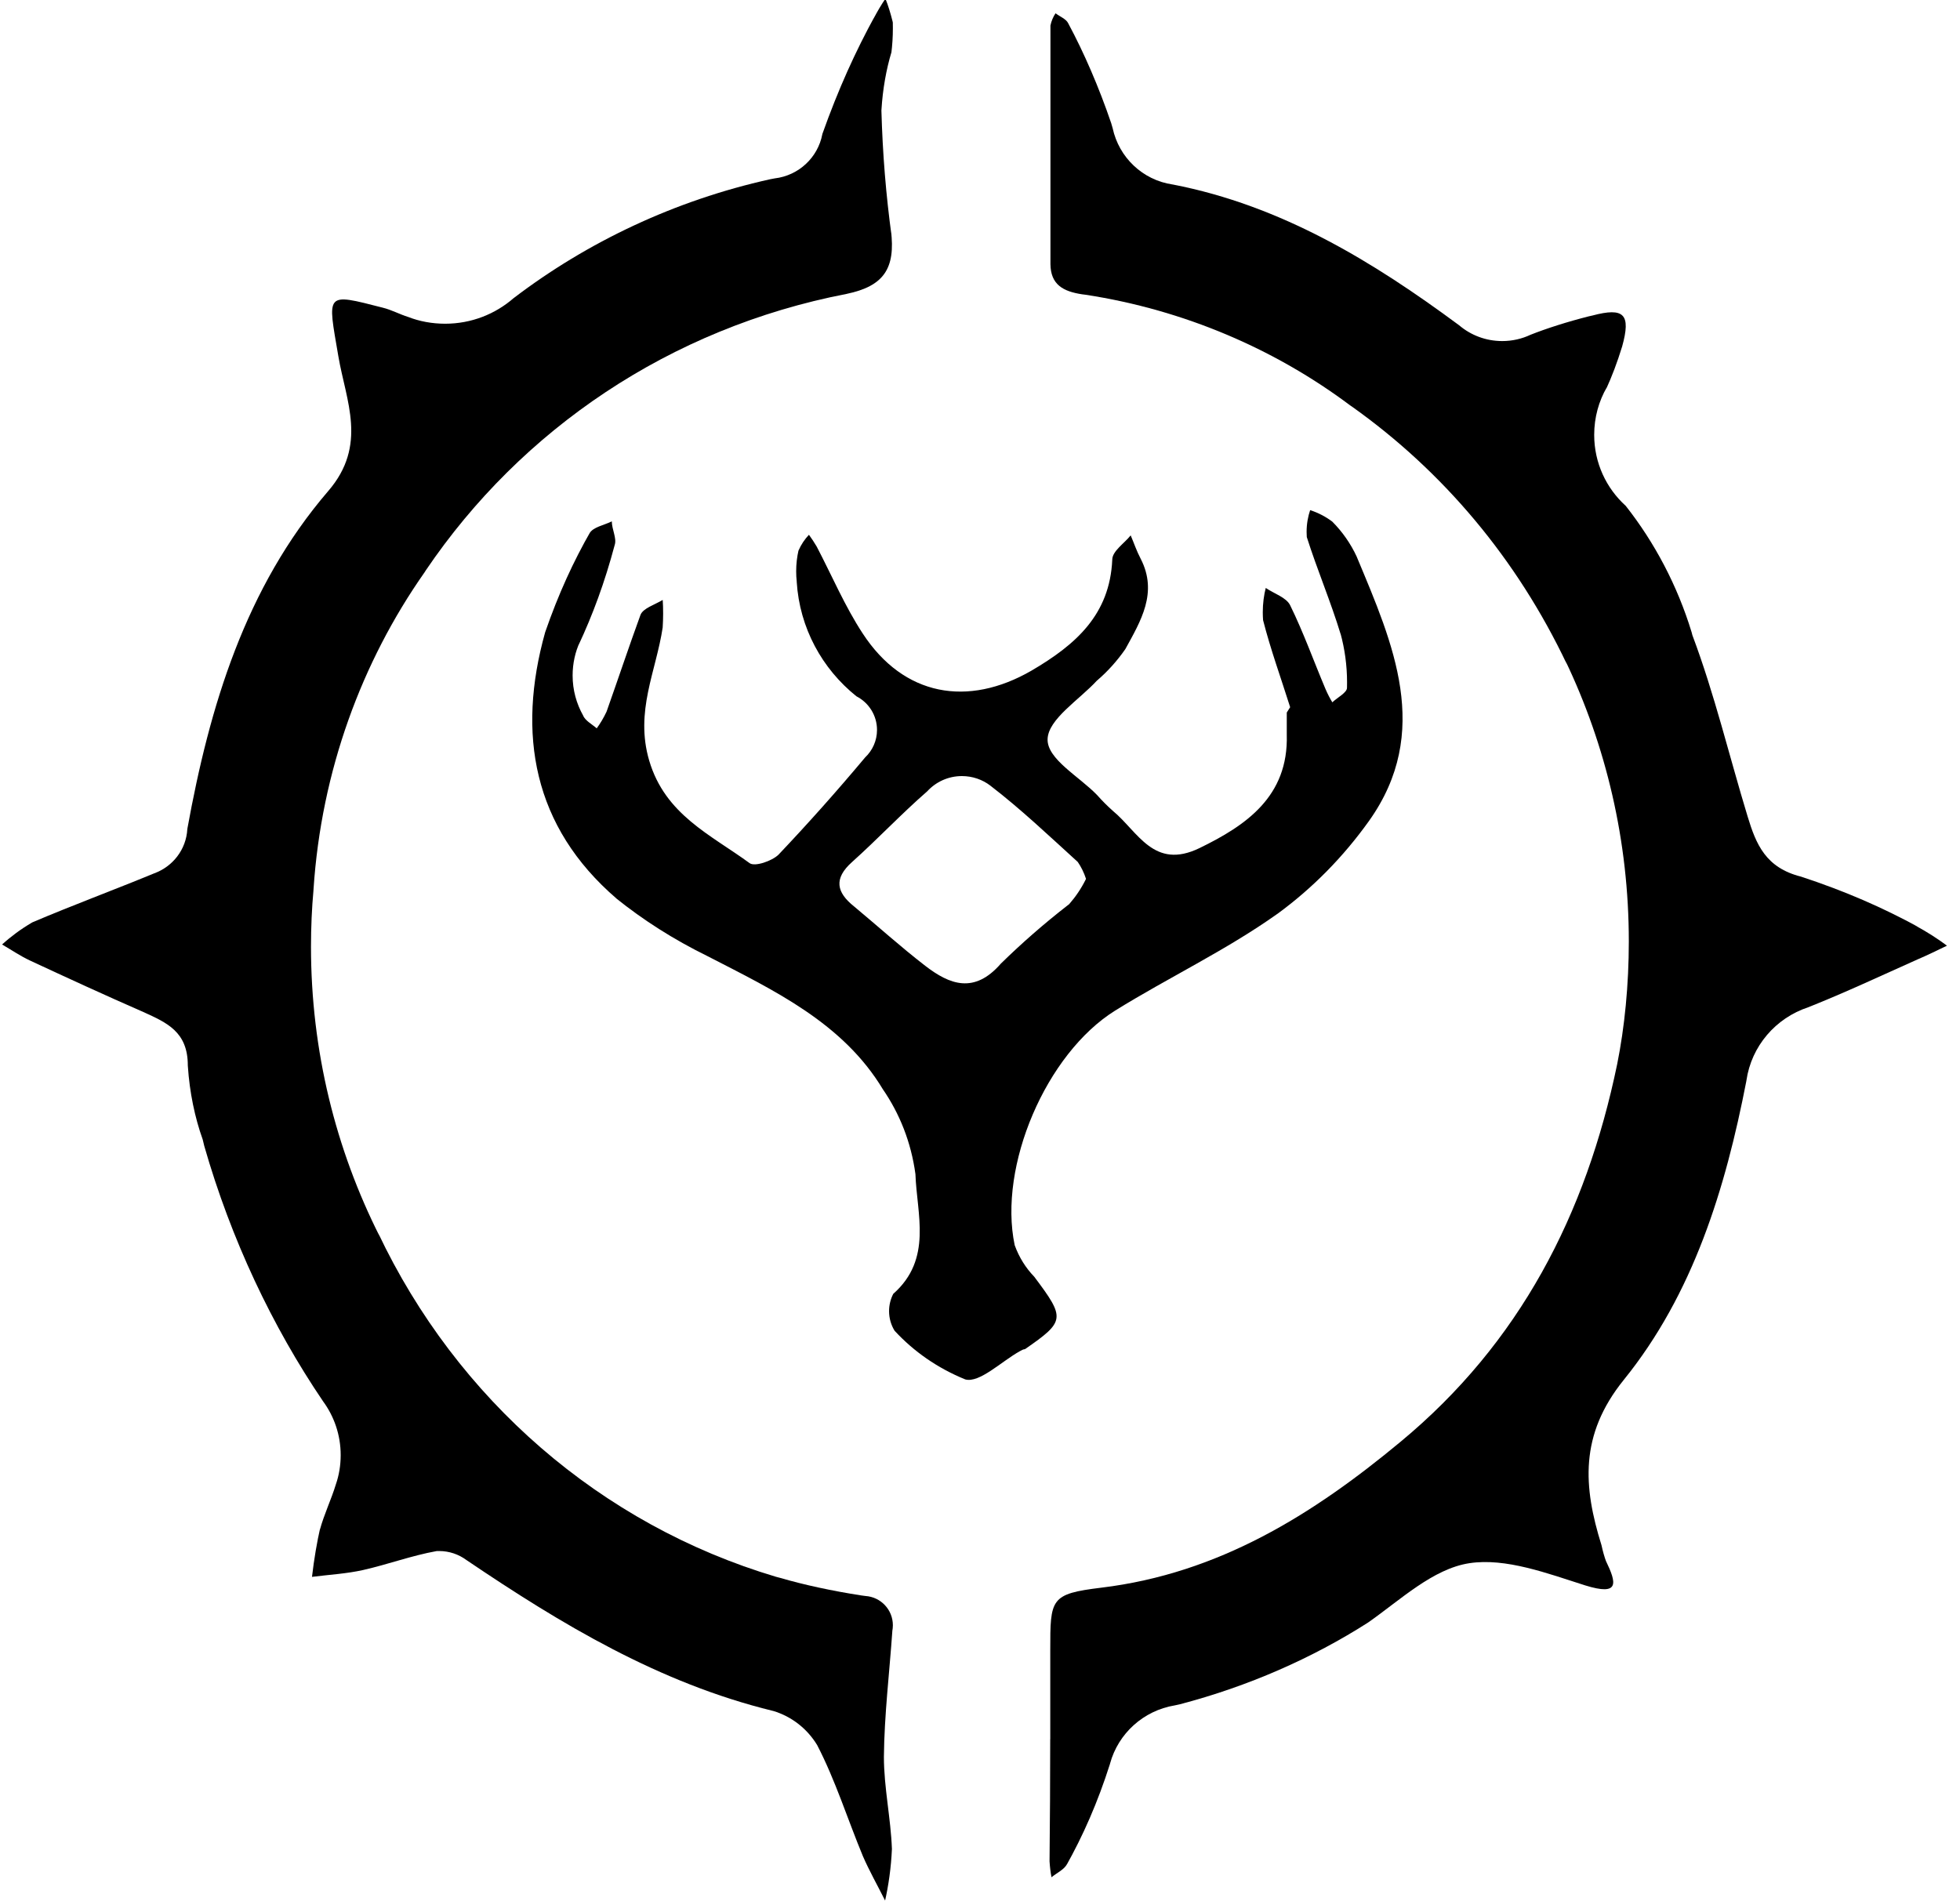
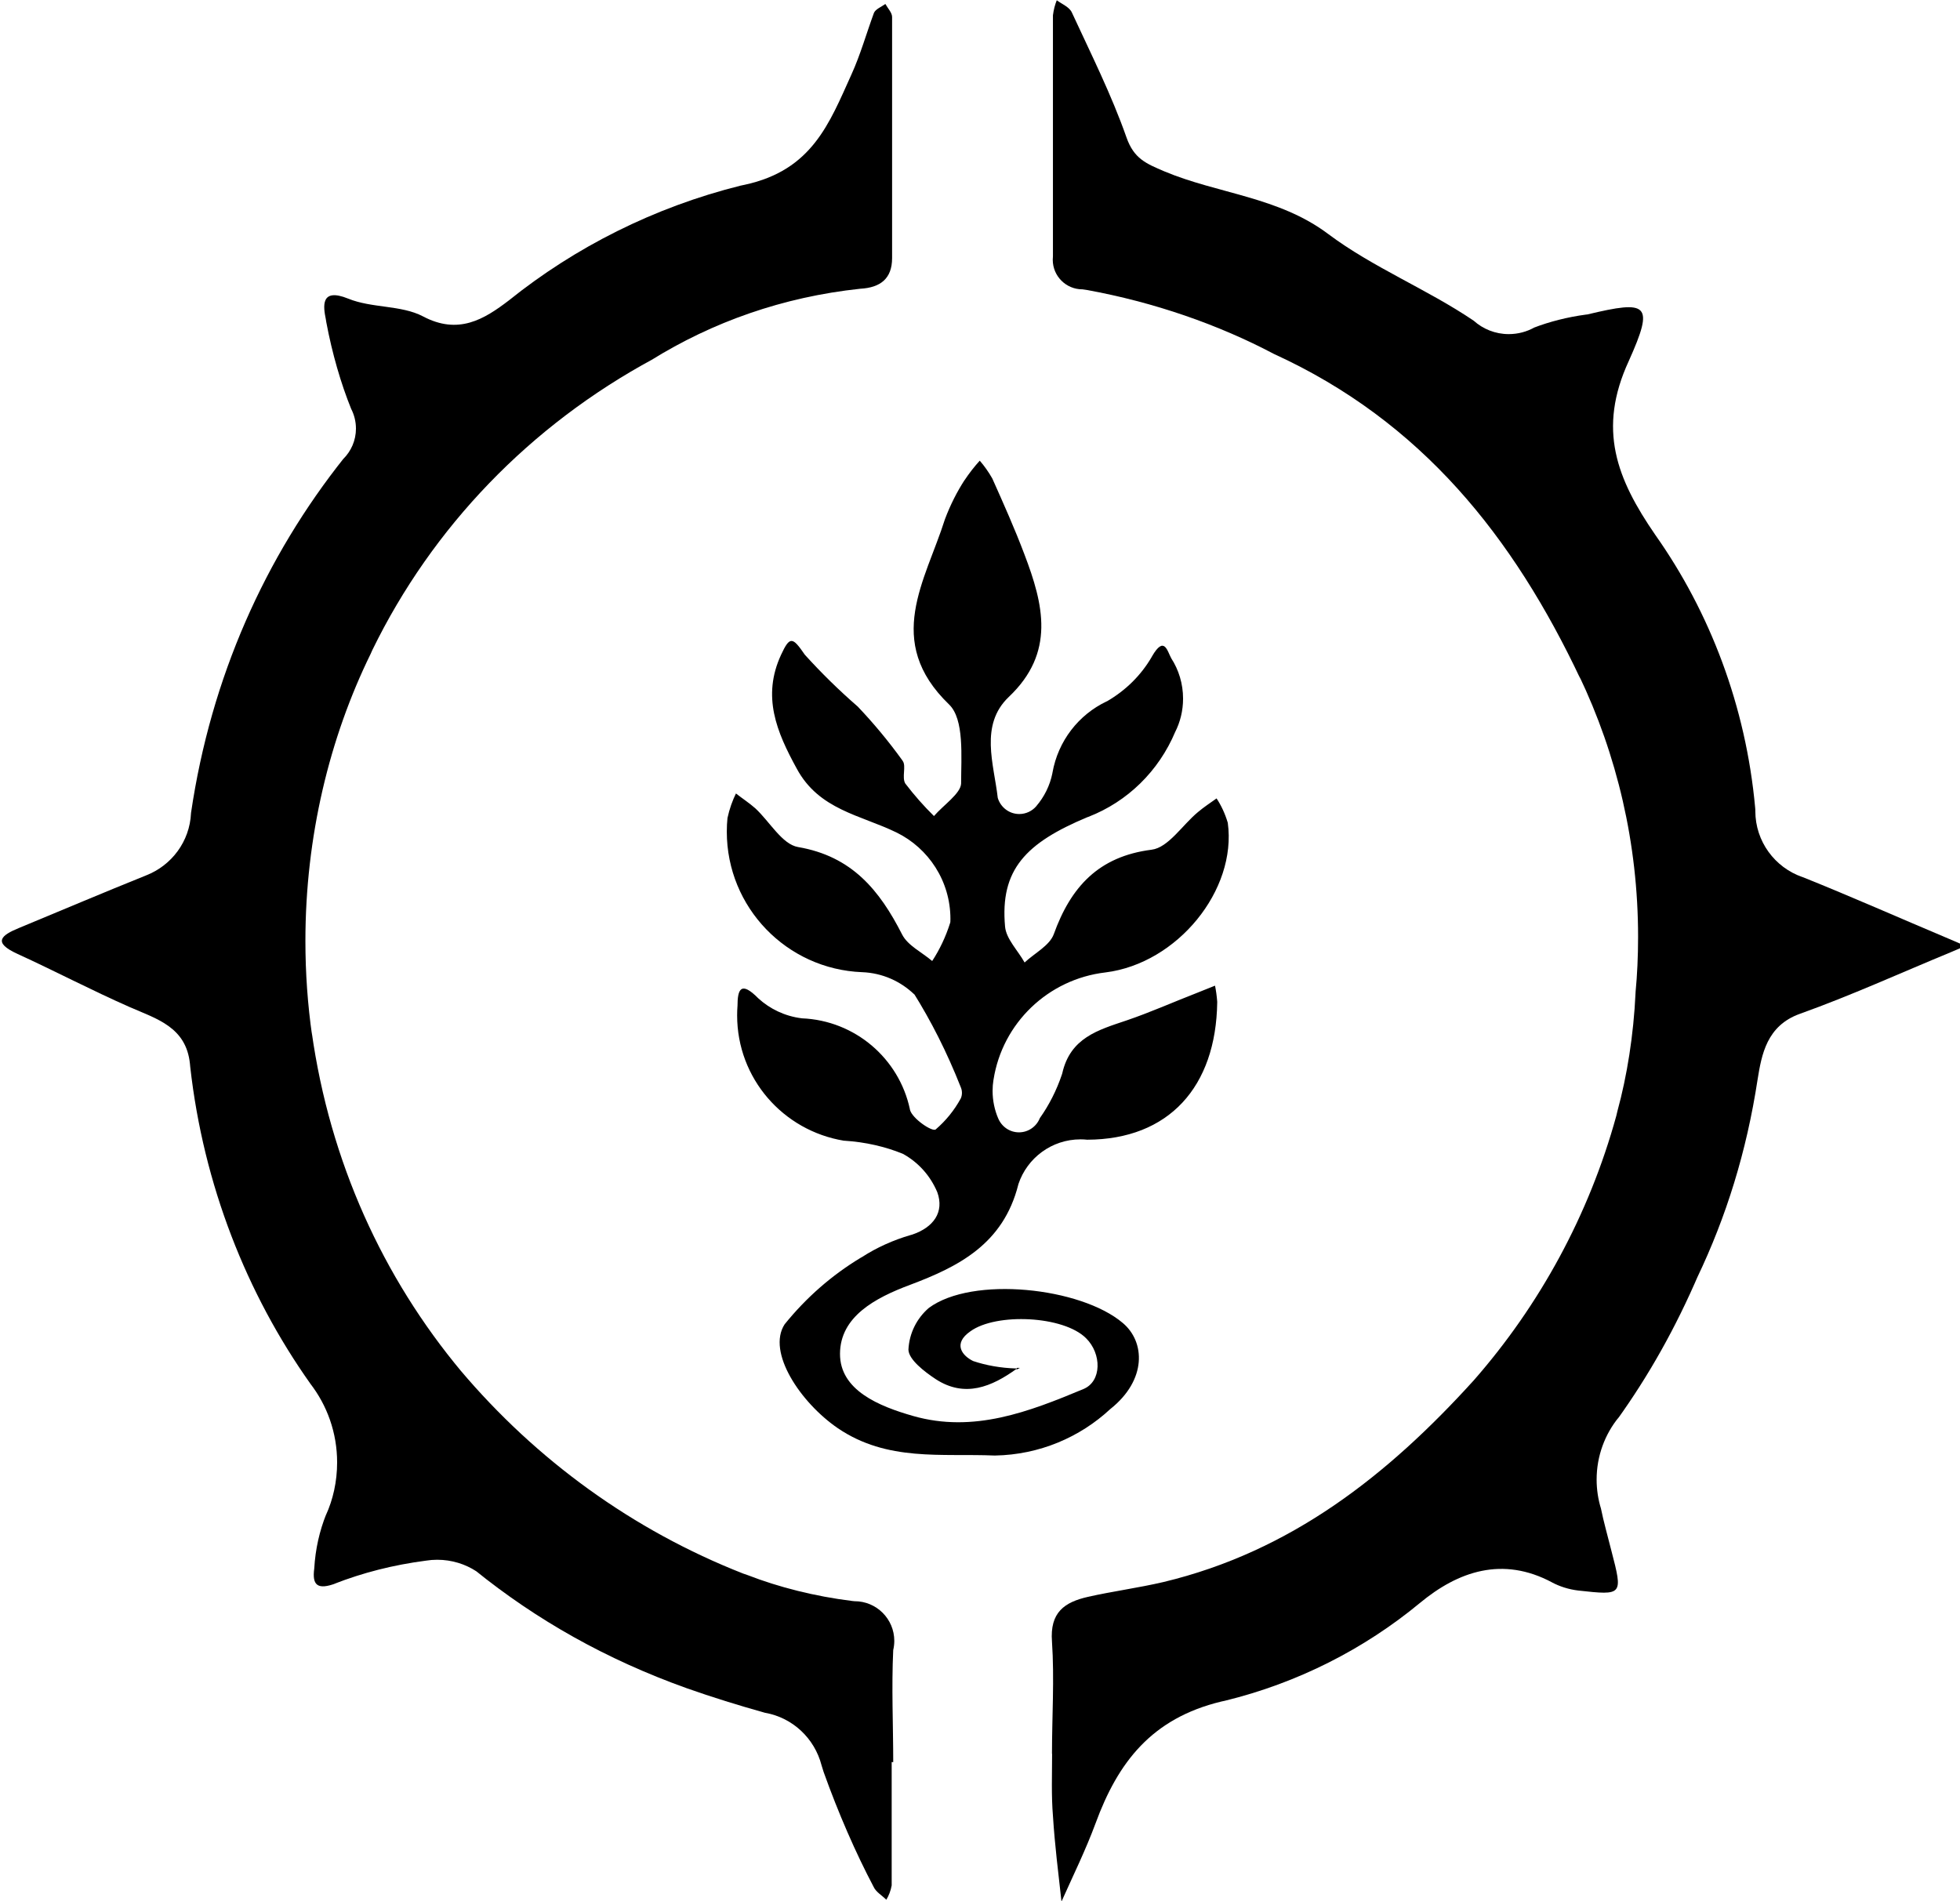
<svg xmlns="http://www.w3.org/2000/svg" version="1.1" width="33" height="32" viewBox="0 0 33 32">
-   <path d="M15.009 0.879c-0.087 0.288-0.147 0.622-0.168 0.968l-0.001 0.012c0.020 0.734 0.078 1.433 0.172 2.12l-0.011-0.1c0.079 0.643-0.12 0.939-0.748 1.070-2.978 0.576-5.478 2.285-7.081 4.651l-0.025 0.039c-1.056 1.504-1.737 3.343-1.868 5.331l-0.002 0.032c-0.026 0.281-0.041 0.608-0.041 0.938 0 1.755 0.417 3.413 1.157 4.88l-0.028-0.062c1.328 2.807 3.75 4.914 6.701 5.793l0.076 0.020c0.386 0.113 0.868 0.218 1.361 0.294l0.068 0.009c0.259 0.017 0.462 0.231 0.462 0.493 0 0.035-0.004 0.069-0.010 0.101l0.001-0.003c-0.049 0.707-0.135 1.41-0.142 2.117 0 0.516 0.116 1.032 0.135 1.552-0.014 0.315-0.056 0.613-0.122 0.901l0.007-0.033c-0.127-0.254-0.269-0.505-0.374-0.748-0.258-0.621-0.46-1.272-0.77-1.87-0.168-0.276-0.429-0.481-0.739-0.574l-0.009-0.002c-1.911-0.468-3.553-1.455-5.158-2.54-0.127-0.094-0.286-0.151-0.459-0.151-0.015 0-0.030 0-0.044 0.001l0.002-0c-0.419 0.075-0.819 0.224-1.234 0.318-0.284 0.064-0.576 0.079-0.864 0.116 0.036-0.308 0.082-0.576 0.141-0.838l-0.010 0.052c0.071-0.266 0.194-0.516 0.273-0.778 0.050-0.145 0.079-0.312 0.079-0.486 0-0.34-0.111-0.655-0.299-0.909l0.003 0.004c-0.859-1.266-1.551-2.732-2.001-4.301l-0.026-0.108c-0.132-0.368-0.221-0.793-0.25-1.235l-0.001-0.014c0-0.565-0.352-0.718-0.748-0.898-0.64-0.28-1.275-0.572-1.911-0.868-0.161-0.075-0.314-0.18-0.468-0.269 0.151-0.137 0.319-0.261 0.498-0.366l0.014-0.008c0.677-0.288 1.365-0.542 2.046-0.823 0.316-0.114 0.542-0.402 0.561-0.746l0-0.002c0.374-2.065 0.976-4.065 2.371-5.689 0.669-0.774 0.299-1.522 0.172-2.27-0.183-1.077-0.232-1.070 0.748-0.819 0.15 0.037 0.284 0.112 0.43 0.157 0.184 0.072 0.397 0.113 0.62 0.113 0.442 0 0.846-0.163 1.155-0.433l-0.002 0.002c1.238-0.944 2.714-1.646 4.32-2.002l0.074-0.014c0.405-0.047 0.728-0.351 0.803-0.742l0.001-0.006c0.268-0.754 0.557-1.391 0.891-1.999l-0.035 0.069c0.070-0.136 0.138-0.25 0.213-0.359l-0.007 0.011c0.043 0.107 0.085 0.241 0.119 0.378l0.005 0.023c0.001 0.030 0.001 0.064 0.001 0.099 0 0.142-0.009 0.281-0.026 0.418l0.002-0.016z" />
-   <path d="M17.683 29.285c0-0.501 0-0.999 0-1.496 0-0.871 0-0.95 0.86-1.055 1.975-0.239 3.561-1.23 5.038-2.457 2.005-1.661 3.123-3.826 3.647-6.358 0.125-0.621 0.196-1.335 0.196-2.066 0-1.695-0.384-3.299-1.070-4.732l0.028 0.066c-0.843-1.779-2.085-3.249-3.616-4.338l-0.034-0.023c-1.263-0.946-2.792-1.608-4.455-1.863l-0.056-0.007c-0.325-0.049-0.531-0.165-0.535-0.509q0-2.008 0-4.017c0.016-0.078 0.046-0.147 0.087-0.208l-0.001 0.002c0.075 0.056 0.18 0.097 0.213 0.168 0.265 0.493 0.518 1.077 0.724 1.682l0.024 0.083c0.107 0.496 0.507 0.875 1.007 0.949l0.007 0.001c1.829 0.355 3.366 1.294 4.821 2.371 0.194 0.165 0.448 0.265 0.724 0.265 0.171 0 0.334-0.038 0.479-0.107l-0.007 0.003c0.277-0.11 0.626-0.221 0.984-0.312l0.063-0.014c0.535-0.142 0.651-0.022 0.501 0.52-0.085 0.276-0.172 0.504-0.273 0.725l0.015-0.037c-0.134 0.23-0.213 0.506-0.213 0.801 0 0.474 0.204 0.9 0.53 1.195l0.001 0.001c0.486 0.617 0.87 1.342 1.11 2.13l0.012 0.047c0.374 0.995 0.621 2.038 0.931 3.056 0.142 0.467 0.303 0.86 0.898 1.010 0.745 0.245 1.38 0.523 1.983 0.853l-0.061-0.031c0.206 0.112 0.381 0.225 0.547 0.349l-0.012-0.008c-0.165 0.079-0.329 0.161-0.497 0.232-0.61 0.273-1.216 0.557-1.836 0.804-0.552 0.182-0.959 0.655-1.043 1.234l-0.001 0.008c-0.352 1.814-0.894 3.587-2.065 5.034-0.748 0.928-0.681 1.799-0.374 2.783 0.023 0.105 0.048 0.194 0.080 0.281l-0.005-0.015c0.18 0.374 0.232 0.591-0.348 0.411-0.636-0.202-1.339-0.468-1.952-0.374s-1.159 0.617-1.705 0.999c-0.935 0.598-2.019 1.076-3.175 1.378l-0.079 0.017c-0.53 0.088-0.952 0.474-1.090 0.978l-0.002 0.009c-0.206 0.647-0.451 1.204-0.746 1.729l0.024-0.046c-0.045 0.093-0.172 0.15-0.262 0.224-0.016-0.078-0.027-0.172-0.033-0.267l-0-0.006c0.007-0.684 0.011-1.358 0.011-2.053z" />
-   <path d="M21.722 11.908c-0.153-0.486-0.329-0.969-0.456-1.466-0.003-0.040-0.005-0.086-0.005-0.132 0-0.146 0.018-0.287 0.053-0.422l-0.003 0.012c0.142 0.097 0.348 0.161 0.411 0.292 0.224 0.456 0.396 0.939 0.595 1.41 0.038 0.088 0.077 0.162 0.12 0.232l-0.005-0.008c0.086-0.082 0.251-0.165 0.247-0.247 0.001-0.026 0.001-0.057 0.001-0.089 0-0.286-0.039-0.564-0.111-0.827l0.005 0.022c-0.168-0.554-0.396-1.088-0.572-1.642-0.002-0.026-0.003-0.056-0.003-0.087 0-0.131 0.022-0.257 0.062-0.374l-0.002 0.008c0.143 0.047 0.267 0.113 0.377 0.197l-0.003-0.002c0.169 0.17 0.308 0.369 0.41 0.589l0.005 0.013c0.606 1.451 1.268 2.936 0.202 4.436-0.436 0.61-0.949 1.129-1.533 1.558l-0.019 0.013c-0.86 0.61-1.825 1.066-2.723 1.623-1.163 0.726-1.971 2.618-1.691 3.95 0.075 0.207 0.187 0.384 0.33 0.532l-0-0c0.524 0.699 0.524 0.748-0.157 1.219-0.026 0-0.060 0.019-0.086 0.034-0.31 0.172-0.681 0.542-0.92 0.475-0.468-0.191-0.865-0.469-1.187-0.817l-0.002-0.002c-0.058-0.094-0.093-0.208-0.093-0.33 0-0.106 0.026-0.206 0.072-0.294l-0.002 0.003c0.666-0.587 0.396-1.346 0.374-2.016-0.073-0.539-0.267-1.022-0.553-1.436l0.007 0.011c-0.673-1.122-1.833-1.668-2.951-2.244-0.584-0.287-1.087-0.61-1.549-0.981l0.016 0.012c-1.41-1.212-1.683-2.779-1.204-4.488 0.223-0.643 0.475-1.193 0.774-1.713l-0.026 0.049c0.052-0.105 0.247-0.138 0.374-0.202 0 0.135 0.086 0.284 0.049 0.396-0.169 0.634-0.37 1.177-0.613 1.696l0.026-0.062c-0.077 0.166-0.122 0.36-0.122 0.565 0 0.246 0.065 0.476 0.178 0.676l-0.004-0.007c0.034 0.090 0.15 0.15 0.232 0.221 0.061-0.083 0.117-0.178 0.164-0.278l0.004-0.010c0.191-0.539 0.374-1.088 0.569-1.623 0.045-0.112 0.236-0.168 0.374-0.251 0.005 0.069 0.007 0.149 0.007 0.23s-0.003 0.161-0.008 0.241l0.001-0.011c-0.112 0.748-0.471 1.414-0.228 2.244 0.269 0.913 1.036 1.249 1.691 1.728 0.086 0.064 0.374-0.034 0.486-0.142q0.748-0.789 1.459-1.638c0.123-0.116 0.2-0.281 0.2-0.463 0-0.245-0.139-0.458-0.342-0.564l-0.004-0.002c-0.578-0.463-0.958-1.151-1.006-1.93l-0-0.008c-0.006-0.050-0.009-0.108-0.009-0.167 0-0.124 0.014-0.244 0.041-0.36l-0.002 0.011c0.045-0.103 0.104-0.19 0.176-0.266l-0 0c0.043 0.058 0.087 0.125 0.128 0.194l0.006 0.011c0.254 0.486 0.471 0.999 0.77 1.455 0.692 1.062 1.773 1.245 2.842 0.628 0.748-0.438 1.32-0.943 1.361-1.87 0-0.142 0.202-0.273 0.31-0.408 0.056 0.131 0.101 0.266 0.168 0.393 0.295 0.572 0 1.051-0.258 1.522-0.14 0.201-0.298 0.376-0.475 0.528l-0.004 0.003c-0.299 0.325-0.819 0.647-0.83 0.984s0.531 0.628 0.834 0.943c0.084 0.095 0.171 0.182 0.262 0.263l0.003 0.003c0.423 0.348 0.688 1.002 1.462 0.625s1.496-0.864 1.466-1.907c0-0.123 0-0.251 0-0.374zM18.285 14.799c-0.035-0.108-0.082-0.202-0.141-0.288l0.003 0.004c-0.482-0.438-0.957-0.89-1.474-1.287-0.131-0.1-0.297-0.16-0.478-0.16-0.231 0-0.439 0.099-0.584 0.257l-0.001 0.001c-0.43 0.374-0.834 0.804-1.264 1.189-0.314 0.28-0.262 0.512 0.034 0.748 0.4 0.333 0.785 0.681 1.197 0.999s0.827 0.479 1.275-0.037c0.352-0.345 0.727-0.672 1.119-0.977l0.029-0.022c0.109-0.124 0.204-0.264 0.279-0.415l0.005-0.011z" />
+   <path d="M17.712 29.531c0-0.627 0.042-1.261 0-1.888-0.038-0.495 0.211-0.665 0.608-0.755s0.85-0.151 1.269-0.249c2.145-0.514 3.776-1.797 5.226-3.398 1.102-1.257 1.937-2.776 2.398-4.451l0.019-0.080c0.162-0.592 0.272-1.28 0.305-1.987l0.001-0.022c0.027-0.277 0.042-0.599 0.042-0.925 0-1.576-0.357-3.068-0.994-4.4l0.026 0.062c-1.133-2.401-2.677-4.342-5.165-5.479-0.931-0.492-2.012-0.87-3.152-1.077l-0.069-0.010c-0.001 0-0.002 0-0.003 0-0.275 0-0.498-0.223-0.498-0.498 0-0.020 0.001-0.040 0.003-0.059l-0 0.002q0-2.031 0-4.059c0.012-0.094 0.034-0.179 0.067-0.26l-0.002 0.007c0.087 0.064 0.211 0.113 0.253 0.204 0.321 0.695 0.668 1.386 0.921 2.107 0.125 0.355 0.328 0.438 0.638 0.57 0.902 0.378 1.922 0.427 2.756 1.053 0.755 0.566 1.665 0.929 2.451 1.461 0.156 0.14 0.363 0.226 0.59 0.226 0.156 0 0.303-0.040 0.43-0.111l-0.005 0.002c0.26-0.1 0.563-0.178 0.877-0.22l0.021-0.002c1.023-0.245 1.133-0.185 0.699 0.782-0.532 1.152-0.204 1.986 0.446 2.93 0.918 1.3 1.525 2.881 1.681 4.592l0.003 0.037c-0 0.006-0 0.013-0 0.021 0 0.513 0.33 0.95 0.789 1.11l0.008 0.002c0.827 0.332 1.646 0.695 2.469 1.042l0.272 0.117-0.238 0.102c-0.85 0.351-1.688 0.733-2.552 1.042-0.555 0.2-0.642 0.683-0.71 1.106-0.186 1.219-0.53 2.316-1.016 3.333l0.031-0.071c-0.397 0.927-0.849 1.724-1.378 2.463l0.026-0.039c-0.232 0.284-0.373 0.65-0.373 1.050 0 0.171 0.026 0.336 0.074 0.491l-0.003-0.012c0.049 0.242 0.117 0.476 0.177 0.717 0.196 0.755 0.196 0.755-0.559 0.672-0.163-0.020-0.311-0.068-0.445-0.139l0.007 0.003c-0.834-0.446-1.582-0.189-2.228 0.347-0.932 0.771-2.054 1.346-3.285 1.646l-0.056 0.012c-1.174 0.283-1.741 1.023-2.118 2.050-0.166 0.449-0.378 0.88-0.574 1.318-0.053-0.48-0.113-0.951-0.143-1.431-0.030-0.362-0.015-0.71-0.015-1.057z" />
+   <path d="M15.013 29.67c0 0.695 0 1.386 0 2.077-0.016 0.091-0.048 0.172-0.092 0.245l0.002-0.003c-0.072-0.072-0.177-0.132-0.215-0.219-0.296-0.56-0.592-1.236-0.841-1.933l-0.035-0.113c-0.118-0.454-0.486-0.799-0.944-0.882l-0.007-0.001c-0.446-0.125-0.887-0.261-1.322-0.415-1.356-0.485-2.529-1.151-3.561-1.985l0.023 0.018c-0.186-0.122-0.415-0.195-0.66-0.195-0.064 0-0.127 0.005-0.189 0.015l0.007-0.001c-0.563 0.073-1.073 0.205-1.555 0.393l0.045-0.015c-0.332 0.128-0.415 0.030-0.378-0.245 0.019-0.328 0.089-0.634 0.203-0.918l-0.007 0.020c0.12-0.261 0.189-0.566 0.189-0.888 0-0.501-0.169-0.962-0.454-1.33l0.004 0.005c-1.074-1.515-1.8-3.349-2.023-5.335l-0.005-0.053c-0.064-0.619-0.559-0.755-1.016-0.955-0.642-0.283-1.261-0.608-1.888-0.895-0.423-0.193-0.276-0.313 0.030-0.438 0.71-0.294 1.423-0.597 2.137-0.884 0.43-0.169 0.733-0.571 0.755-1.047l0-0.003c0.336-2.285 1.248-4.312 2.583-5.987l-0.019 0.025c0.131-0.131 0.213-0.311 0.213-0.511 0-0.121-0.030-0.235-0.082-0.335l0.002 0.004c-0.174-0.429-0.321-0.936-0.419-1.46l-0.008-0.050c-0.042-0.208-0.098-0.54 0.378-0.347 0.396 0.162 0.891 0.106 1.257 0.298 0.597 0.317 1.031 0.049 1.446-0.268 1.114-0.895 2.446-1.57 3.901-1.933l0.071-0.015c1.133-0.245 1.423-1.031 1.797-1.858 0.151-0.332 0.253-0.695 0.378-1.035 0.026-0.064 0.125-0.102 0.193-0.151 0.042 0.076 0.113 0.147 0.113 0.219q0 2.031 0 4.059c0 0.347-0.196 0.498-0.536 0.517-1.305 0.139-2.488 0.561-3.52 1.202l0.035-0.020c-2.078 1.123-3.718 2.83-4.729 4.9l-0.029 0.065c-0.693 1.414-1.099 3.078-1.099 4.836 0 0.541 0.038 1.073 0.113 1.594l-0.007-0.060c0.309 2.192 1.203 4.134 2.518 5.712l-0.015-0.018c1.279 1.514 2.906 2.695 4.76 3.423l0.081 0.028c0.52 0.202 1.126 0.356 1.756 0.434l0.038 0.004c0.001 0 0.002 0 0.003 0 0.369 0 0.668 0.299 0.668 0.668 0 0.055-0.007 0.108-0.019 0.159l0.001-0.005c-0.030 0.631 0 1.261 0 1.888z" />
+   <path d="M17.123 23.044c-0.427 0.31-0.88 0.498-1.371 0.177-0.189-0.125-0.453-0.328-0.457-0.495 0.014-0.281 0.144-0.53 0.342-0.701l0.001-0.001c0.733-0.544 2.56-0.347 3.266 0.253 0.378 0.317 0.408 0.959-0.211 1.45-0.51 0.474-1.192 0.769-1.942 0.782l-0.003 0c-0.899-0.038-1.809 0.106-2.643-0.461-0.627-0.43-1.197-1.28-0.895-1.748 0.363-0.45 0.794-0.827 1.281-1.121l0.022-0.012c0.243-0.157 0.524-0.286 0.823-0.372l0.022-0.006c0.359-0.121 0.544-0.378 0.423-0.714-0.118-0.28-0.322-0.505-0.579-0.646l-0.007-0.003c-0.29-0.118-0.625-0.196-0.976-0.218l-0.009-0c-1.026-0.169-1.799-1.049-1.799-2.11 0-0.055 0.002-0.109 0.006-0.162l-0 0.007c0-0.287 0.057-0.43 0.351-0.132 0.196 0.179 0.448 0.3 0.726 0.335l0.007 0.001c0.898 0.037 1.636 0.679 1.818 1.528l0.002 0.013c0.038 0.147 0.378 0.378 0.434 0.329 0.17-0.146 0.311-0.32 0.418-0.515l0.005-0.010c0.012-0.027 0.018-0.058 0.018-0.091s-0.007-0.064-0.019-0.092l0.001 0.002c-0.239-0.604-0.501-1.118-0.805-1.604l0.024 0.041c-0.229-0.223-0.539-0.365-0.881-0.378l-0.002-0c-1.268-0.050-2.277-1.090-2.277-2.366 0-0.080 0.004-0.16 0.012-0.238l-0.001 0.010c0.034-0.157 0.084-0.296 0.148-0.426l-0.005 0.011c0.106 0.083 0.223 0.159 0.325 0.249 0.242 0.223 0.453 0.608 0.721 0.653 0.906 0.155 1.371 0.725 1.752 1.473 0.094 0.185 0.332 0.298 0.506 0.446 0.124-0.189 0.228-0.407 0.301-0.638l0.005-0.019c0.001-0.016 0.001-0.034 0.001-0.052 0-0.638-0.369-1.19-0.905-1.454l-0.009-0.004c-0.597-0.291-1.299-0.378-1.673-1.072-0.34-0.619-0.589-1.216-0.264-1.918 0.147-0.317 0.193-0.302 0.4 0 0.282 0.311 0.574 0.597 0.882 0.865l0.012 0.011c0.263 0.277 0.511 0.575 0.738 0.889l0.017 0.025c0.060 0.087-0.019 0.276 0.042 0.378 0.154 0.201 0.312 0.38 0.482 0.547l0.001 0.001c0.159-0.185 0.449-0.378 0.457-0.547 0-0.453 0.057-1.084-0.204-1.333-1.103-1.065-0.396-2.080-0.068-3.119 0.094-0.249 0.204-0.463 0.333-0.663l-0.008 0.014c0.084-0.126 0.169-0.236 0.263-0.338l-0.002 0.002c0.077 0.089 0.147 0.188 0.207 0.293l0.005 0.009c0.189 0.423 0.378 0.846 0.54 1.276 0.321 0.842 0.525 1.654-0.264 2.401-0.495 0.472-0.249 1.133-0.185 1.699 0.047 0.158 0.192 0.272 0.362 0.272 0.115 0 0.217-0.051 0.287-0.132l0-0.001c0.133-0.155 0.229-0.345 0.271-0.555l0.001-0.008c0.095-0.537 0.442-0.977 0.911-1.2l0.010-0.004c0.316-0.184 0.572-0.439 0.75-0.745l0.005-0.010c0.208-0.359 0.257-0.087 0.325 0.034 0.124 0.192 0.198 0.426 0.198 0.678 0 0.203-0.048 0.395-0.134 0.564l0.003-0.007c-0.279 0.665-0.806 1.178-1.462 1.433l-0.018 0.006c-1.038 0.434-1.473 0.884-1.386 1.843 0.019 0.208 0.215 0.4 0.329 0.604 0.17-0.159 0.419-0.283 0.491-0.476 0.287-0.797 0.755-1.31 1.646-1.423 0.283-0.034 0.521-0.419 0.782-0.634 0.098-0.083 0.208-0.155 0.313-0.23 0.078 0.118 0.142 0.255 0.186 0.401l0.003 0.011c0.155 1.133-0.85 2.367-2.058 2.518-0.97 0.113-1.737 0.856-1.886 1.804l-0.002 0.012c-0.009 0.054-0.014 0.115-0.014 0.178 0 0.166 0.034 0.324 0.096 0.468l-0.003-0.008c0.057 0.141 0.193 0.239 0.351 0.239s0.294-0.098 0.35-0.236l0.001-0.003c0.154-0.217 0.282-0.467 0.372-0.735l0.006-0.020c0.136-0.6 0.604-0.729 1.084-0.891 0.4-0.136 0.789-0.31 1.186-0.464l0.302-0.121c0.016 0.078 0.030 0.174 0.037 0.271l0 0.008c-0.019 1.427-0.816 2.311-2.19 2.315-0.033-0.004-0.072-0.006-0.111-0.006-0.487 0-0.9 0.315-1.046 0.753l-0.002 0.008c-0.253 1.004-1.008 1.382-1.82 1.688-0.6 0.223-1.178 0.54-1.182 1.159s0.661 0.887 1.231 1.050c1.019 0.291 1.952-0.072 2.866-0.453 0.313-0.128 0.31-0.597 0.045-0.857-0.378-0.378-1.51-0.43-1.945-0.117-0.306 0.211-0.136 0.415 0.045 0.502 0.217 0.073 0.466 0.118 0.726 0.125l0.003 0z" />
+   <path d="M17.112 23.063l0.060-0.030h-0.049z" />
</svg>
